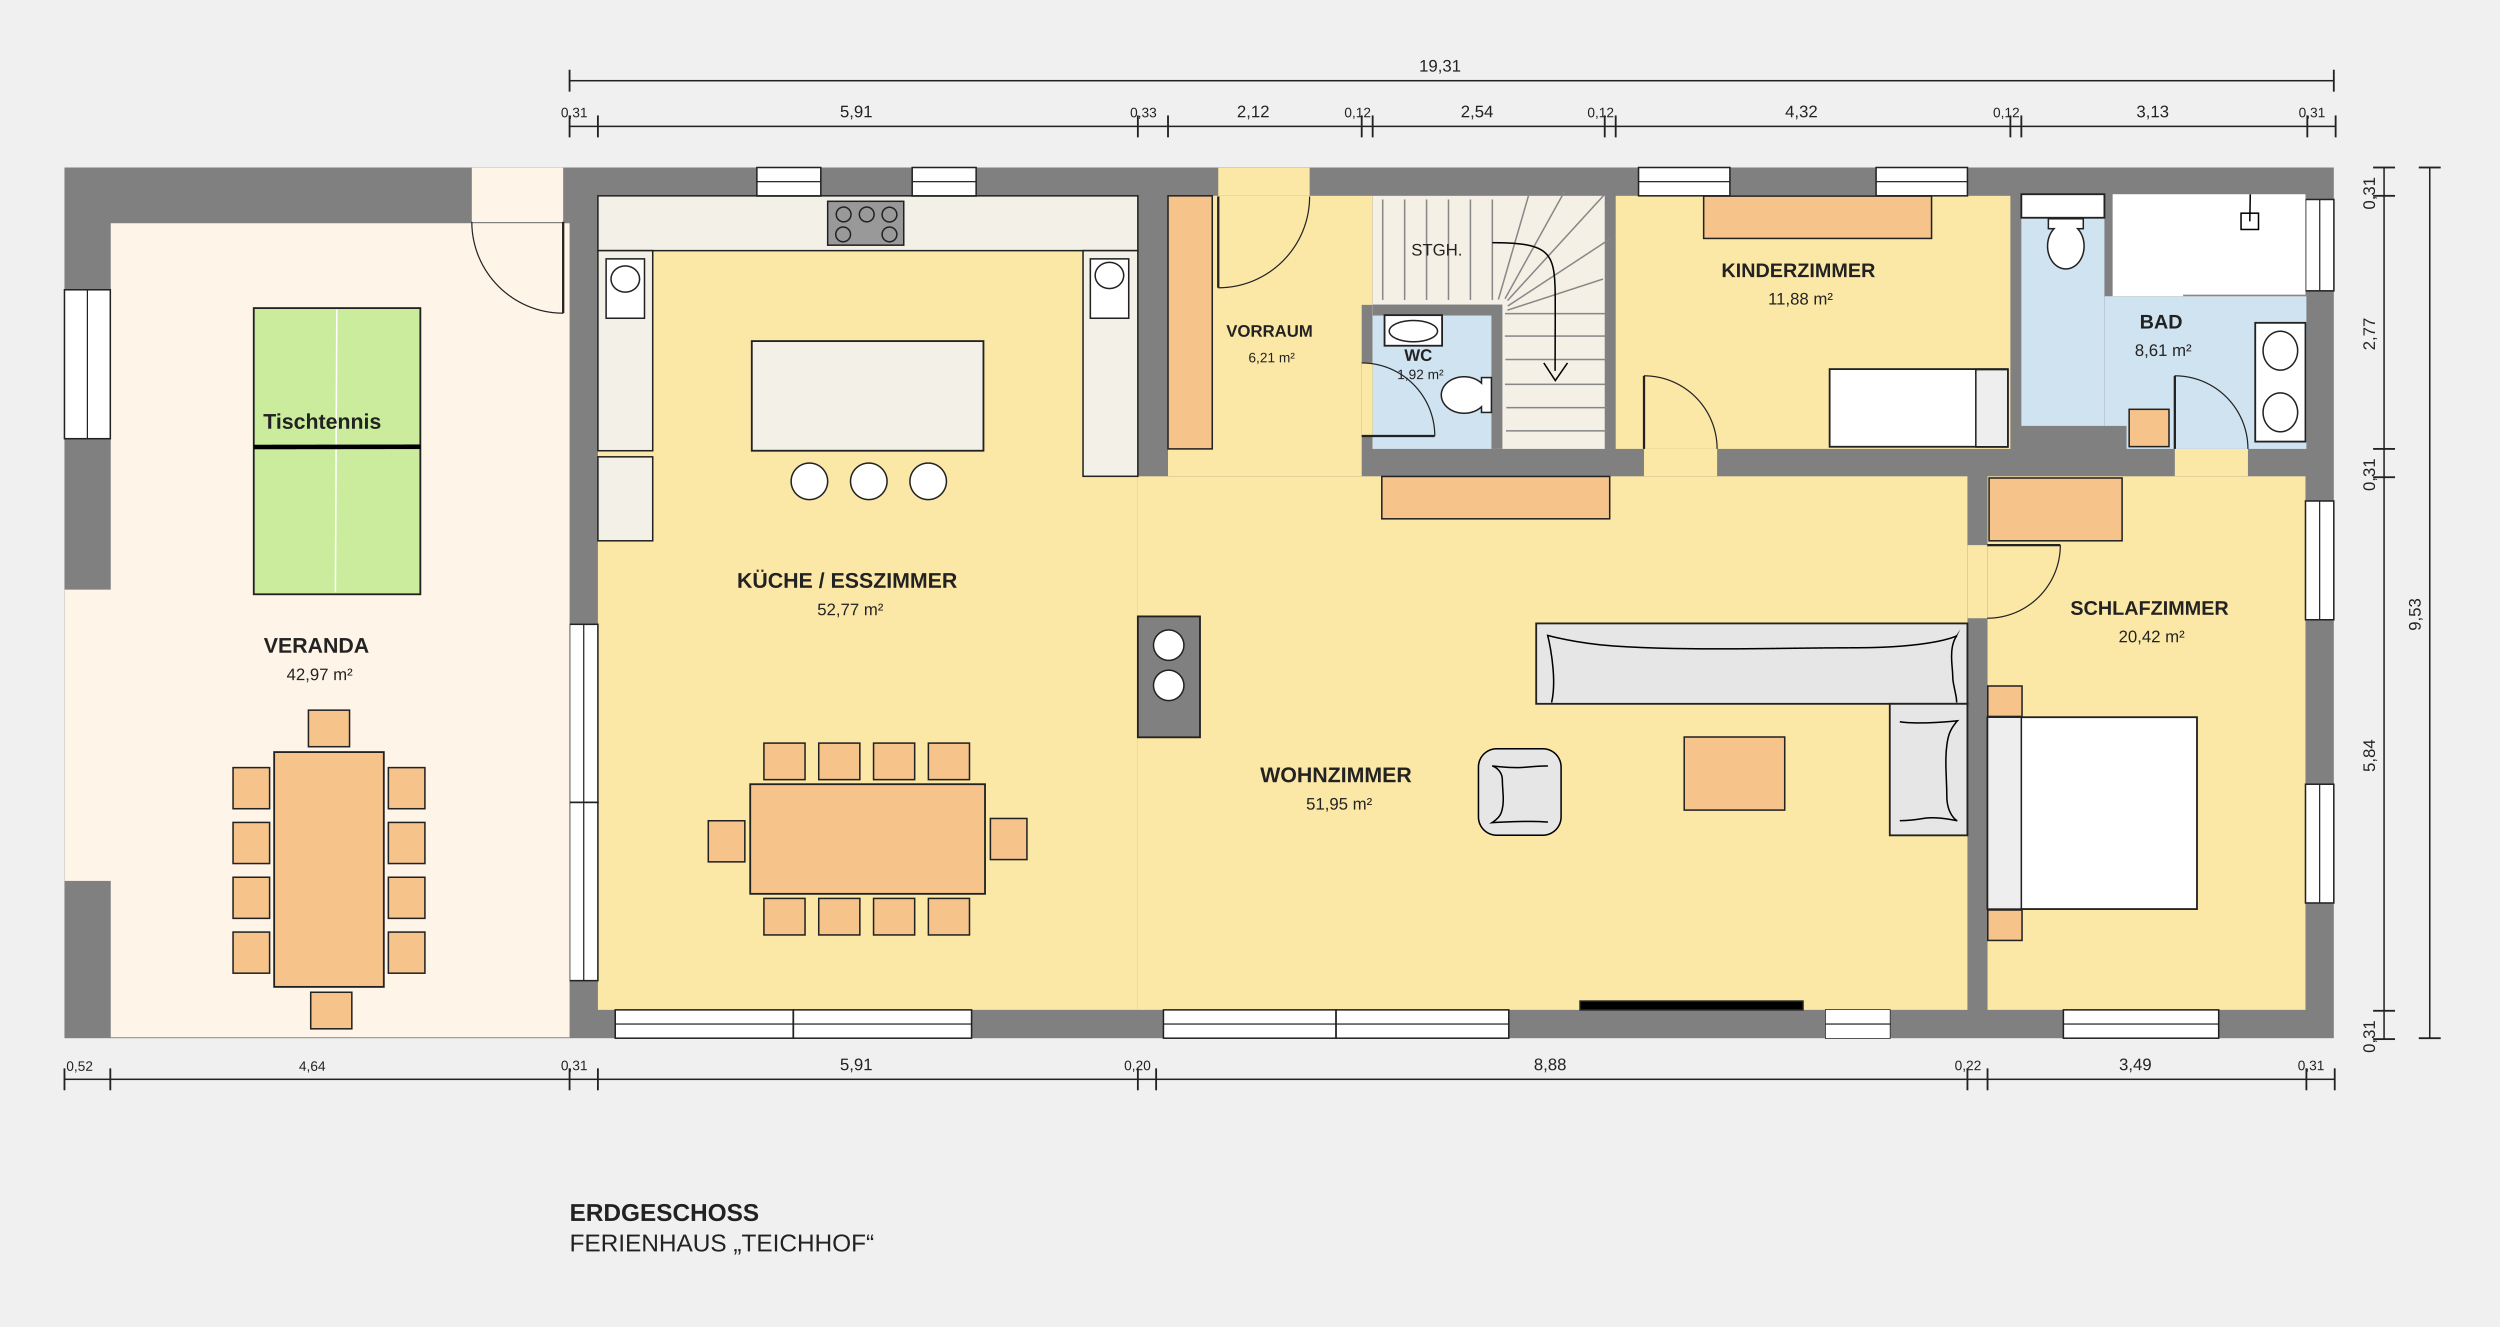
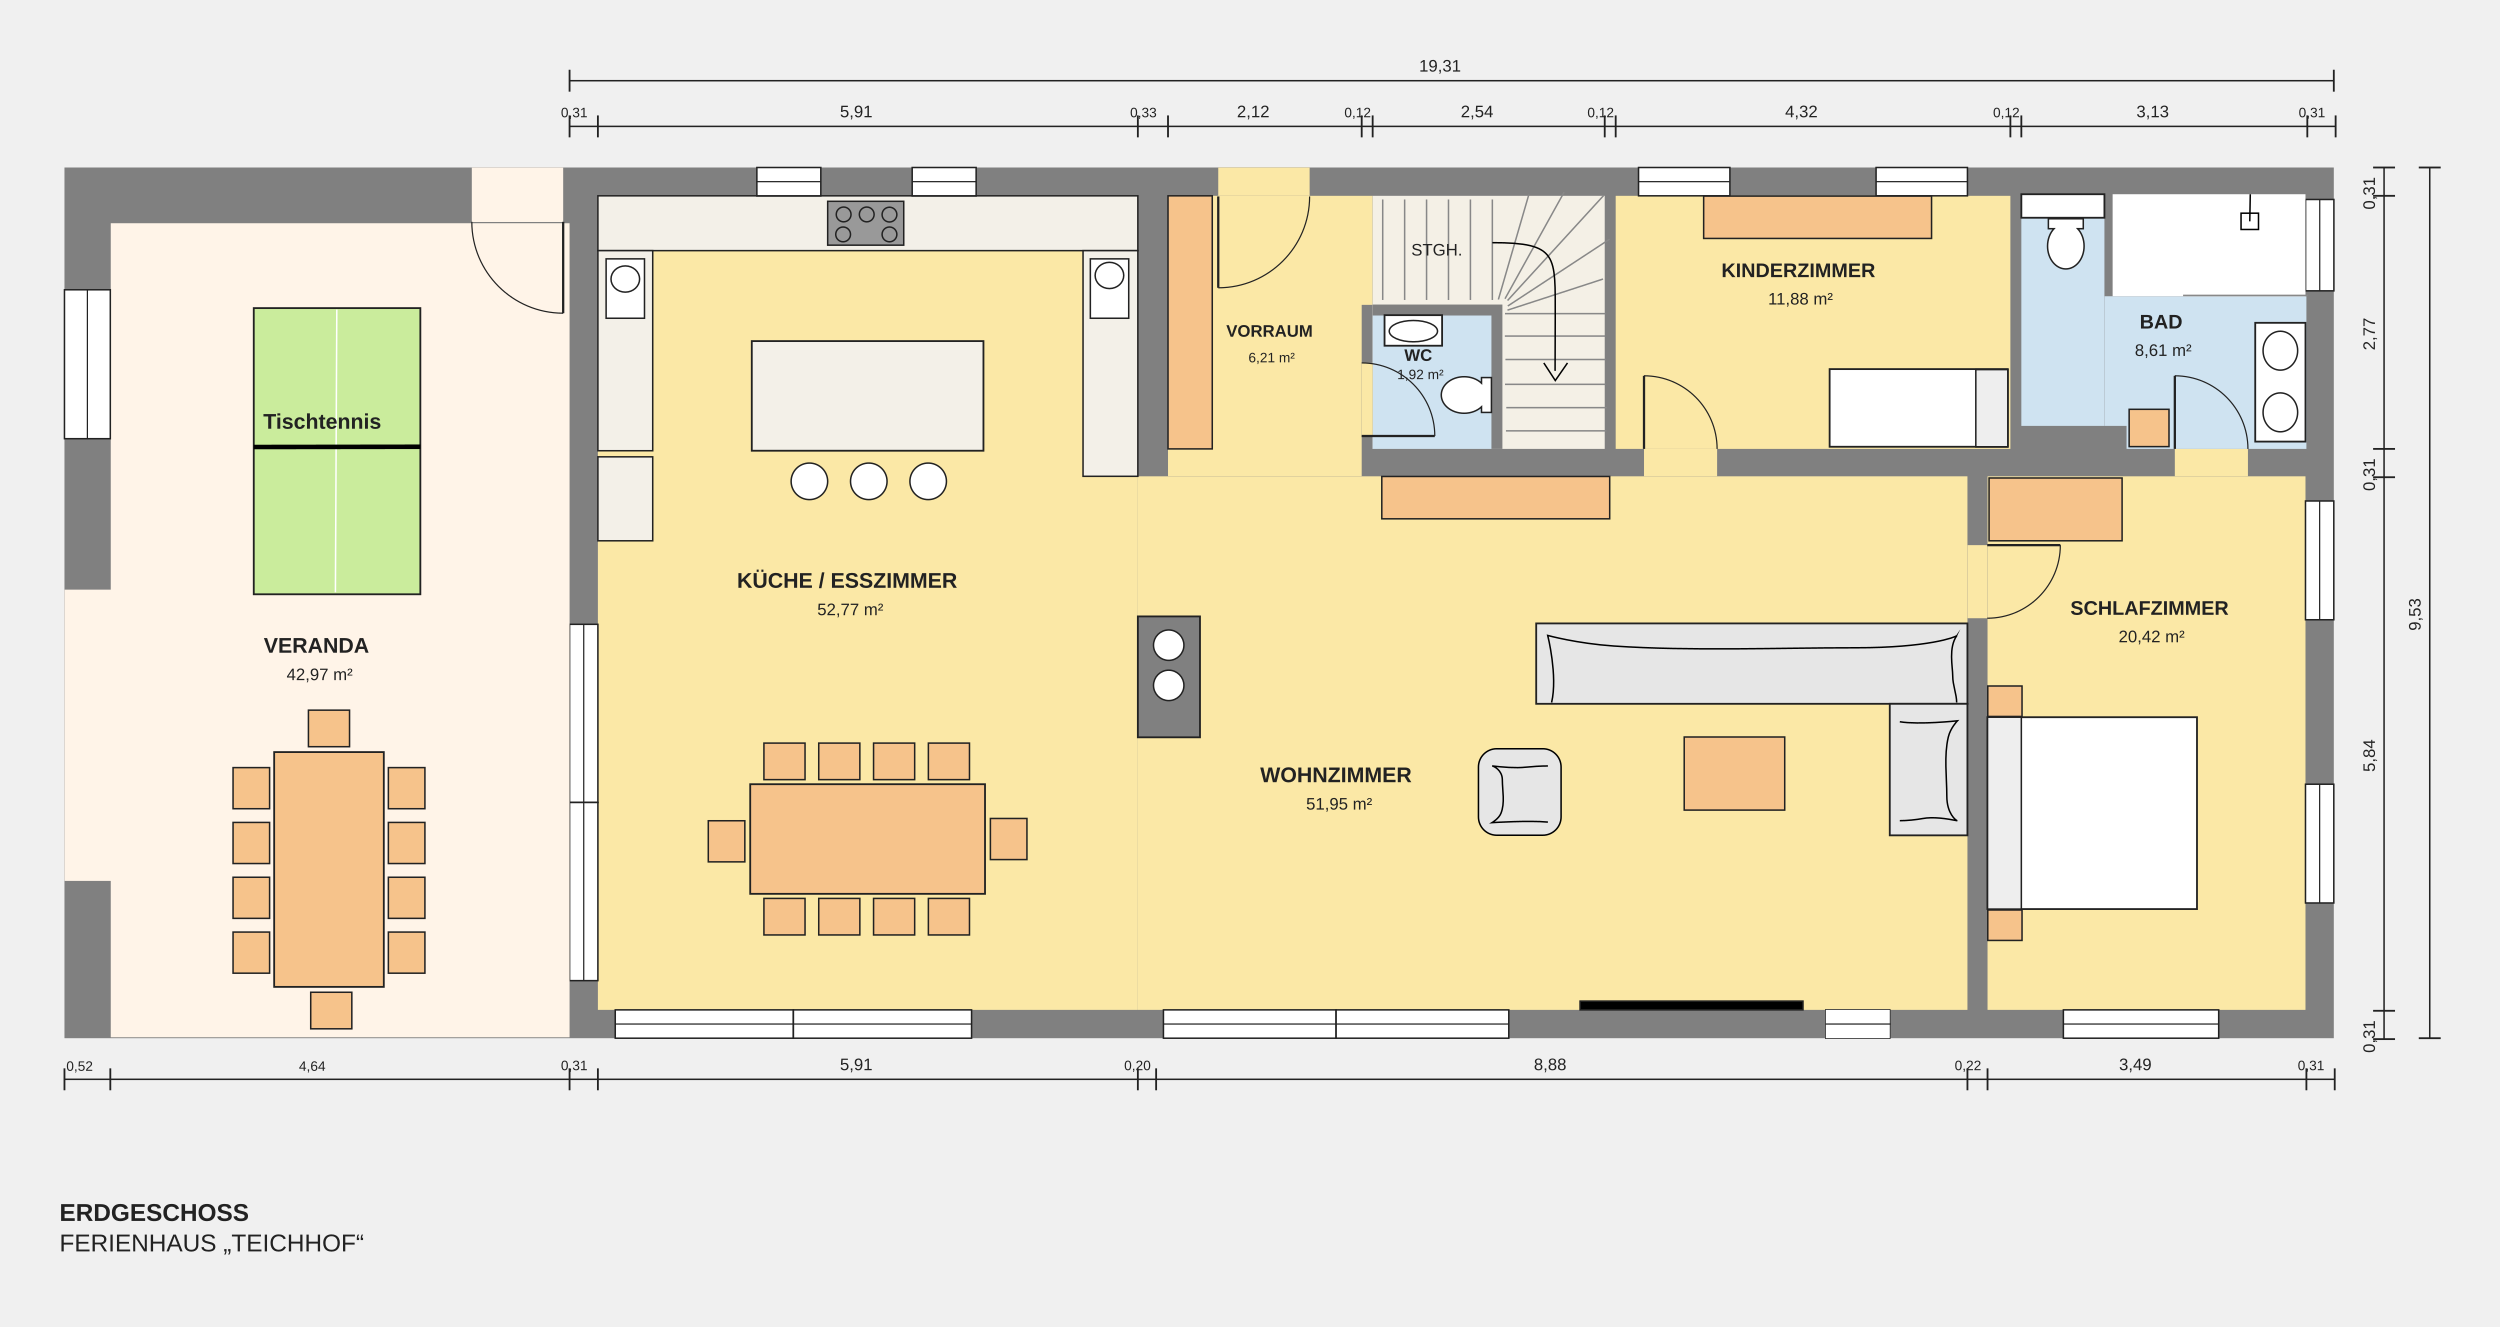
<svg xmlns="http://www.w3.org/2000/svg" width="1641.785" height="871" viewBox="0 0 1641.785 871">
  <g id="Layer_1" data-name="Layer 1">
    <rect x="42.336" y="110" width="1490.31" height="571.8" fill="#808080" />
    <rect x="392.646" y="128.6" width="354.6" height="534.6" fill="#fbe8a6" />
    <polygon points="767.046,128.6 901.446,128.6 901.446,200.2 894.246,200.2 894.246,312.8 767.046,312.8" fill="#fbe8a6" />
    <rect x="901.446" y="128.6" width="152.4" height="166.2" fill="#f4f0e6" />
    <rect x="1061.046" y="128.6" width="259.2" height="166.2" fill="#fbe8a6" />
    <rect x="1327.446" y="128.6" width="54.557" height="151.09" fill="#cfe3f1" />
    <rect x="747.246" y="312.8" width="544.8" height="350.4" fill="#fbe8a6" />
    <rect x="1305.246" y="312.8" width="208.8" height="350.4" fill="#fbe8a6" />
    <rect x="901.446" y="200" width="85.2" height="94.8" fill="#808080" />
    <rect x="901.446" y="207.2" width="78" height="87.6" fill="#cfe3f1" />
    <rect x="747.246" y="404.811" width="40.8" height="79.396" fill="#808080" stroke="#222222" stroke-width="1.2" />
    <line x1="908.046" y1="131" x2="908.046" y2="197" fill="#000000" stroke="#888888" />
    <line x1="922.446" y1="131" x2="922.446" y2="197" fill="#000000" stroke="#888888" />
    <line x1="936.846" y1="131" x2="936.846" y2="197" fill="#000000" stroke="#888888" />
    <line x1="951.246" y1="131" x2="951.246" y2="197" fill="#000000" stroke="#888888" />
    <line x1="965.646" y1="131" x2="965.646" y2="197" fill="#000000" stroke="#888888" />
    <line x1="980.046" y1="131" x2="980.046" y2="197" fill="#000000" stroke="#888888" />
    <line x1="1053.244" y1="128.257" x2="990.024" y2="197.346" fill="#000000" stroke="#888888" />
    <line x1="1057.112" y1="157.024" x2="990.196" y2="200.952" fill="#000000" stroke="#888888" />
    <line x1="1052.729" y1="183.244" x2="989.973" y2="203.681" fill="#000000" stroke="#888888" />
    <text transform="matrix(1 0 0 1 951.246 167.813)" x="0" y="0" xml:space="preserve" font-family="Arial, sans-serif" font-size="11" fill="#222222" text-anchor="middle">
      <tspan x="0" y="0">STGH.</tspan>
    </text>
    <rect x="767.046" y="128.6" width="29.066" height="166.2" fill="#f6c38b" stroke="#222222" />
    <rect x="392.646" y="128.6" width="354.6" height="36" fill="#f3f0e8" stroke="#222222" />
    <rect x="392.646" y="164.6" width="36" height="131.4" fill="#f3f0e8" stroke="#222222" />
    <rect x="711.246" y="164.6" width="36" height="148.2" fill="#f3f0e8" stroke="#222222" />
    <rect x="398.046" y="170" width="25.2" height="39" fill="#ffffff" stroke="#222222" />
    <rect x="716.046" y="170" width="25.2" height="39" fill="#ffffff" stroke="#222222" />
    <rect x="543.546" y="132.2" width="49.949" height="28.8" fill="#999999" stroke="#222222" />
    <rect x="493.708" y="224" width="152.138" height="72" fill="#f3f0e8" stroke="#222222" stroke-width="1.2" />
    <circle cx="531.546" cy="316.1" r="12" fill="#ffffff" stroke="#222222" />
    <circle cx="570.546" cy="316.1" r="12" fill="#ffffff" stroke="#222222" />
    <circle cx="609.546" cy="316.1" r="12" fill="#ffffff" stroke="#222222" />
    <rect x="492.677" y="515" width="154.2" height="72" fill="#f6c38b" stroke="#222222" stroke-width="1.2" />
    <rect x="501.677" y="488" width="27" height="24" fill="#f6c38b" stroke="#222222" />
    <rect x="501.677" y="590" width="27" height="24" fill="#f6c38b" stroke="#222222" />
    <rect x="537.677" y="488" width="27" height="24" fill="#f6c38b" stroke="#222222" />
    <rect x="537.677" y="590" width="27" height="24" fill="#f6c38b" stroke="#222222" />
    <rect x="573.677" y="488" width="27" height="24" fill="#f6c38b" stroke="#222222" />
    <rect x="573.677" y="590" width="27" height="24" fill="#f6c38b" stroke="#222222" />
    <rect x="609.677" y="488" width="27" height="24" fill="#f6c38b" stroke="#222222" />
    <rect x="609.677" y="590" width="27" height="24" fill="#f6c38b" stroke="#222222" />
    <text transform="matrix(1 0 0 1 566.046 386)" x="0" y="0" xml:space="preserve" font-family="Arial, sans-serif" font-size="14" font-weight="600" fill="#222222" text-anchor="middle">
      <tspan x="0" y="0">KÜCHE / ESSZIMMER</tspan>
    </text>
    <text transform="matrix(1 0 0 1 566.046 404)" x="0" y="0" xml:space="preserve" font-family="Arial, sans-serif" font-size="11" fill="#222222" text-anchor="middle">
      <tspan x="0" y="0">52,77 m²</tspan>
    </text>
    <text transform="matrix(1 0 0 1 887.077 513.669)" x="0" y="0" xml:space="preserve" font-family="Arial, sans-serif" font-size="14" font-weight="600" fill="#222222" text-anchor="middle">
      <tspan x="0" y="0">WOHNZIMMER</tspan>
    </text>
    <text transform="matrix(1 0 0 1 887.077 531.669)" x="0" y="0" xml:space="preserve" font-family="Arial, sans-serif" font-size="11" fill="#222222" text-anchor="middle">
      <tspan x="0" y="0">51,95 m²</tspan>
    </text>
    <rect x="1008.846" y="409.407" width="283.194" height="52.8" fill="#e6e6e6" stroke="#222222" stroke-width="1.2" />
    <rect x="1241.04" y="462.207" width="51" height="86.377" fill="#e6e6e6" stroke="#222222" stroke-width="1.2" />
    <rect x="1106.046" y="484" width="66" height="48" fill="#f6c38b" stroke="#222222" />
    <rect x="1037.646" y="657.433" width="146.4" height="5.767" fill="#000000" stroke="#222222" />
    <rect x="1306.246" y="313.9" width="87.362" height="41.247" fill="#f6c38b" stroke="#222222" />
    <text transform="matrix(1 0 0 1 1190.046 182)" x="0" y="0" xml:space="preserve" font-family="Arial, sans-serif" font-size="13" font-weight="600" fill="#222222" text-anchor="middle">
      <tspan x="0" y="0">KINDERZIMMER</tspan>
    </text>
    <text transform="matrix(1 0 0 1 1190.046 200)" x="0" y="0" xml:space="preserve" font-family="Arial, sans-serif" font-size="11" fill="#222222" text-anchor="middle">
      <tspan x="0" y="0">11,88 m²</tspan>
    </text>
    <rect x="1201.546" y="242.395" width="117" height="51" fill="#ffffff" stroke="#222222" stroke-width="1.2" />
    <rect x="1297.546" y="242.726" width="21" height="50.669" fill="#eeeeee" stroke="#222222" />
    <text transform="matrix(1 0 0 1 841.354 221.133)" x="0" y="0" xml:space="preserve" font-family="Arial, sans-serif" font-size="11" font-weight="600" fill="#222222" text-anchor="middle">
      <tspan x="0" y="0">VORRAUM</tspan>
    </text>
    <text transform="matrix(1 0 0 1 841.354 237.933)" x="0" y="0" xml:space="preserve" font-family="Arial, sans-serif" font-size="9" fill="#222222" text-anchor="middle">
      <tspan x="0" y="0">6,21 m²</tspan>
    </text>
    <text transform="matrix(1 0 0 1 939.046 237)" x="0" y="0" xml:space="preserve" font-family="Arial, sans-serif" font-size="11" font-weight="600" fill="#222222" text-anchor="middle">
      <tspan x="0" y="0">WC</tspan>
    </text>
    <text transform="matrix(1 0 0 1 939.046 249)" x="0" y="0" xml:space="preserve" font-family="Arial, sans-serif" font-size="9" fill="#222222" text-anchor="middle">
      <tspan x="0" y="0">1,92 m²</tspan>
    </text>
    <text transform="matrix(1 0 0 1 1420.651 403.769)" x="0" y="0" xml:space="preserve" font-family="Arial, sans-serif" font-size="13" font-weight="600" fill="#222222" text-anchor="middle">
      <tspan x="0" y="0">SCHLAFZIMMER</tspan>
    </text>
    <text transform="matrix(1 0 0 1 1420.651 421.769)" x="0" y="0" xml:space="preserve" font-family="Arial, sans-serif" font-size="11" fill="#222222" text-anchor="middle">
      <tspan x="0" y="0">20,42 m²</tspan>
    </text>
    <rect x="1305.246" y="471" width="137.547" height="126" fill="#ffffff" stroke="#222222" stroke-width="1.2" />
    <rect x="1305.246" y="471" width="22.2" height="126" fill="#eeeeee" stroke="#222222" />
    <rect x="497.046" y="110" width="42" height="18.6" fill="#ffffff" stroke="#222222" />
    <line x1="497.046" y1="119.3" x2="539.046" y2="119.3" fill="#000000" stroke="#222222" stroke-width="0.8" />
    <rect x="599.046" y="110" width="42" height="18.6" fill="#ffffff" stroke="#222222" />
    <line x1="599.046" y1="119.3" x2="641.046" y2="119.3" fill="#000000" stroke="#222222" stroke-width="0.8" />
    <rect x="1076.046" y="110" width="60" height="18.6" fill="#ffffff" stroke="#222222" />
    <line x1="1076.046" y1="119.3" x2="1136.046" y2="119.3" fill="#000000" stroke="#222222" stroke-width="0.8" />
    <rect x="1232.046" y="110" width="60" height="18.6" fill="#ffffff" stroke="#222222" />
    <line x1="1232.046" y1="119.3" x2="1292.046" y2="119.3" fill="#000000" stroke="#222222" stroke-width="0.8" />
    <rect x="374.046" y="410" width="18.6" height="117" fill="#ffffff" stroke="#222222" />
    <line x1="383.346" y1="410" x2="383.346" y2="527" fill="#000000" stroke="#222222" stroke-width="0.8" />
    <rect x="374.046" y="527" width="18.6" height="117" fill="#ffffff" stroke="#222222" />
    <line x1="383.346" y1="527" x2="383.346" y2="644" fill="#000000" stroke="#222222" stroke-width="0.8" />
    <rect x="404.046" y="663.2" width="117" height="18.6" fill="#ffffff" stroke="#222222" />
    <line x1="404.046" y1="672.5" x2="521.046" y2="672.5" fill="#000000" stroke="#222222" stroke-width="0.8" />
    <rect x="521.046" y="663.2" width="117" height="18.6" fill="#ffffff" stroke="#222222" />
    <line x1="521.046" y1="672.5" x2="638.046" y2="672.5" fill="#000000" stroke="#222222" stroke-width="0.8" />
    <rect x="764.046" y="663.2" width="113.4" height="18.6" fill="#ffffff" stroke="#222222" />
    <line x1="764.046" y1="672.5" x2="877.446" y2="672.5" fill="#000000" stroke="#222222" stroke-width="0.8" />
    <rect x="877.446" y="663.2" width="113.4" height="18.6" fill="#ffffff" stroke="#222222" />
    <line x1="877.446" y1="672.5" x2="990.846" y2="672.5" fill="#000000" stroke="#222222" stroke-width="0.8" />
    <rect x="1514.046" y="329" width="18.6" height="78" fill="#ffffff" stroke="#222222" />
    <line x1="1523.346" y1="329" x2="1523.346" y2="407" fill="#000000" stroke="#222222" stroke-width="0.8" />
    <rect x="1514.046" y="515" width="18.6" height="78" fill="#ffffff" stroke="#222222" />
    <line x1="1523.346" y1="515" x2="1523.346" y2="593" fill="#000000" stroke="#222222" stroke-width="0.8" />
    <rect x="1355.046" y="663.2" width="102" height="18.6" fill="#ffffff" stroke="#222222" />
    <line x1="1355.046" y1="672.5" x2="1457.046" y2="672.5" fill="#000000" stroke="#222222" stroke-width="0.8" />
    <rect x="1199.046" y="663.2" width="42" height="18.6" fill="#ffffff" stroke="#222222" />
    <line x1="1199.046" y1="672.5" x2="1241.046" y2="672.5" fill="#000000" stroke="#222222" stroke-width="0.8" />
    <rect x="800.046" y="110" width="60" height="18.6" fill="#fbe8a6" />
    <line x1="800.046" y1="129" x2="800.046" y2="189" fill="#000000" stroke="#222222" stroke-width="1.5" />
    <path d="M860.046 129 C860.046 162.137 833.183 189 800.046 189" fill="none" stroke="#222222" stroke-width="0.8" />
    <rect x="1079.646" y="294.8" width="48" height="18" fill="#fbe8a6" />
    <line x1="1079.646" y1="294.8" x2="1079.646" y2="246.8" fill="#000000" stroke="#222222" stroke-width="1.5" />
    <path d="M1127.646 294.8 C1127.646 268.29 1106.156 246.8 1079.646 246.8" fill="none" stroke="#222222" stroke-width="0.8" />
    <rect x="1428.246" y="294.8" width="48" height="18" fill="#fbe8a6" />
    <rect x="894.246" y="238.331" width="7.2" height="48" fill="#fbe8a6" />
    <line x1="894.246" y1="286.331" x2="942.246" y2="286.331" fill="#000000" stroke="#222222" stroke-width="1.5" />
    <path d="M894.246 238.331 C920.756 238.331 942.246 259.821 942.246 286.331" fill="none" stroke="#222222" stroke-width="0.8" />
    <rect x="1292.046" y="358" width="13.2" height="48" fill="#fbe8a6" />
    <line x1="1305.046" y1="358" x2="1353.046" y2="358" fill="#000000" stroke="#222222" stroke-width="1.5" />
    <path d="M1305.046 406 C1331.556 406 1353.046 384.51 1353.046 358" fill="none" stroke="#222222" stroke-width="0.8" />
    <rect x="1199.046" y="663.2" width="42" height="18.6" fill="#ffffff" />
    <line x1="374.046" y1="83" x2="1533.846" y2="83" fill="#000000" stroke="#222222" />
    <line x1="374.046" y1="75.8" x2="374.046" y2="90.2" fill="#000000" stroke="#222222" stroke-width="1.2" />
    <line x1="392.646" y1="75.8" x2="392.646" y2="90.2" fill="#000000" stroke="#222222" stroke-width="1.2" />
    <line x1="747.246" y1="75.8" x2="747.246" y2="90.2" fill="#000000" stroke="#222222" stroke-width="1.2" />
    <line x1="767.046" y1="75.8" x2="767.046" y2="90.2" fill="#000000" stroke="#222222" stroke-width="1.2" />
    <line x1="894.246" y1="75.8" x2="894.246" y2="90.2" fill="#000000" stroke="#222222" stroke-width="1.2" />
    <line x1="901.446" y1="75.8" x2="901.446" y2="90.2" fill="#000000" stroke="#222222" stroke-width="1.2" />
    <line x1="1053.846" y1="75.8" x2="1053.846" y2="90.2" fill="#000000" stroke="#222222" stroke-width="1.2" />
    <line x1="1061.046" y1="75.8" x2="1061.046" y2="90.2" fill="#000000" stroke="#222222" stroke-width="1.2" />
    <line x1="1320.246" y1="75.8" x2="1320.246" y2="90.2" fill="#000000" stroke="#222222" stroke-width="1.2" />
    <line x1="1327.446" y1="75.8" x2="1327.446" y2="90.2" fill="#000000" stroke="#222222" stroke-width="1.2" />
    <line x1="1515.246" y1="75.8" x2="1515.246" y2="90.2" fill="#000000" stroke="#222222" stroke-width="1.2" />
    <line x1="1533.846" y1="75.8" x2="1533.846" y2="90.2" fill="#000000" stroke="#222222" stroke-width="1.2" />
    <text transform="matrix(1 0 0 1 383.346 77)" x="0" y="0" xml:space="preserve" font-family="Arial, sans-serif" font-size="9" fill="#222222" text-anchor="middle">
      <tspan x="0" y="0">0,31</tspan>
    </text>
    <text transform="matrix(1 0 0 1 569.946 77)" x="0" y="0" xml:space="preserve" font-family="Arial, sans-serif" font-size="11" fill="#222222" text-anchor="middle">
      <tspan x="0" y="0">5,91</tspan>
    </text>
    <text transform="matrix(1 0 0 1 757.146 77)" x="0" y="0" xml:space="preserve" font-family="Arial, sans-serif" font-size="9" fill="#222222" text-anchor="middle">
      <tspan x="0" y="0">0,33</tspan>
    </text>
    <text transform="matrix(1 0 0 1 830.646 77)" x="0" y="0" xml:space="preserve" font-family="Arial, sans-serif" font-size="11" fill="#222222" text-anchor="middle">
      <tspan x="0" y="0">2,12</tspan>
    </text>
    <text transform="matrix(1 0 0 1 897.846 77)" x="0" y="0" xml:space="preserve" font-family="Arial, sans-serif" font-size="9" fill="#222222" text-anchor="middle">
      <tspan x="0" y="0">0,12</tspan>
    </text>
    <text transform="matrix(1 0 0 1 977.646 77)" x="0" y="0" xml:space="preserve" font-family="Arial, sans-serif" font-size="11" fill="#222222" text-anchor="middle">
      <tspan x="0" y="0">2,54</tspan>
    </text>
    <text transform="matrix(1 0 0 1 1057.446 77)" x="0" y="0" xml:space="preserve" font-family="Arial, sans-serif" font-size="9" fill="#222222" text-anchor="middle">
      <tspan x="0" y="0">0,12</tspan>
    </text>
    <text transform="matrix(1 0 0 1 1190.646 77)" x="0" y="0" xml:space="preserve" font-family="Arial, sans-serif" font-size="11" fill="#222222" text-anchor="middle">
      <tspan x="0" y="0">4,32</tspan>
    </text>
    <text transform="matrix(1 0 0 1 1323.846 77)" x="0" y="0" xml:space="preserve" font-family="Arial, sans-serif" font-size="9" fill="#222222" text-anchor="middle">
      <tspan x="0" y="0">0,12</tspan>
    </text>
    <text transform="matrix(1 0 0 1 1421.346 77)" x="0" y="0" xml:space="preserve" font-family="Arial, sans-serif" font-size="11" fill="#222222" text-anchor="middle">
      <tspan x="0" y="0">3,13</tspan>
    </text>
    <text transform="matrix(1 0 0 1 1524.546 77)" x="0" y="0" xml:space="preserve" font-family="Arial, sans-serif" font-size="9" fill="#222222" text-anchor="middle">
      <tspan x="0" y="0">0,31</tspan>
    </text>
    <line x1="42.336" y1="708.8" x2="1533.246" y2="708.8" fill="#000000" stroke="#222222" />
    <line x1="374.046" y1="701.6" x2="374.046" y2="716" fill="#000000" stroke="#222222" stroke-width="1.2" />
    <line x1="392.646" y1="701.6" x2="392.646" y2="716" fill="#000000" stroke="#222222" stroke-width="1.2" />
    <line x1="747.246" y1="701.6" x2="747.246" y2="716" fill="#000000" stroke="#222222" stroke-width="1.2" />
    <line x1="759.246" y1="701.6" x2="759.246" y2="716" fill="#000000" stroke="#222222" stroke-width="1.2" />
    <line x1="1292.046" y1="701.6" x2="1292.046" y2="716" fill="#000000" stroke="#222222" stroke-width="1.2" />
    <line x1="1305.246" y1="701.6" x2="1305.246" y2="716" fill="#000000" stroke="#222222" stroke-width="1.2" />
    <line x1="1514.646" y1="701.6" x2="1514.646" y2="716" fill="#000000" stroke="#222222" stroke-width="1.2" />
    <line x1="1533.246" y1="701.6" x2="1533.246" y2="716" fill="#000000" stroke="#222222" stroke-width="1.2" />
    <text transform="matrix(1 0 0 1 383.346 702.8)" x="0" y="0" xml:space="preserve" font-family="Arial, sans-serif" font-size="9" fill="#222222" text-anchor="middle">
      <tspan x="0" y="0">0,31</tspan>
    </text>
    <text transform="matrix(1 0 0 1 569.946 702.8)" x="0" y="0" xml:space="preserve" font-family="Arial, sans-serif" font-size="11" fill="#222222" text-anchor="middle">
      <tspan x="0" y="0">5,91</tspan>
    </text>
    <text transform="matrix(1 0 0 1 753.246 702.8)" x="0" y="0" xml:space="preserve" font-family="Arial, sans-serif" font-size="9" fill="#222222" text-anchor="middle">
      <tspan x="0" y="0">0,20</tspan>
    </text>
    <text transform="matrix(1 0 0 1 1025.646 702.8)" x="0" y="0" xml:space="preserve" font-family="Arial, sans-serif" font-size="11" fill="#222222" text-anchor="middle">
      <tspan x="0" y="0">8,88</tspan>
    </text>
    <text transform="matrix(1 0 0 1 1298.646 702.8)" x="0" y="0" xml:space="preserve" font-family="Arial, sans-serif" font-size="9" fill="#222222" text-anchor="middle">
      <tspan x="0" y="0">0,22</tspan>
    </text>
    <text transform="matrix(1 0 0 1 1409.946 702.8)" x="0" y="0" xml:space="preserve" font-family="Arial, sans-serif" font-size="11" fill="#222222" text-anchor="middle">
      <tspan x="0" y="0">3,49</tspan>
    </text>
    <text transform="matrix(1 0 0 1 1523.946 702.8)" x="0" y="0" xml:space="preserve" font-family="Arial, sans-serif" font-size="9" fill="#222222" text-anchor="middle">
      <tspan x="0" y="0">0,31</tspan>
    </text>
    <line x1="374.046" y1="53" x2="1532.646" y2="53" fill="#000000" stroke="#222222" />
    <line x1="374.046" y1="45.8" x2="374.046" y2="60.2" fill="#000000" stroke="#222222" stroke-width="1.2" />
    <line x1="1532.646" y1="45.8" x2="1532.646" y2="60.2" fill="#000000" stroke="#222222" stroke-width="1.2" />
    <text transform="matrix(1 0 0 1 953.346 47)" x="0" y="0" xml:space="preserve" font-family="Arial, sans-serif" font-size="11" fill="#222222" text-anchor="middle">
      <tspan x="0" y="0">19,31</tspan>
    </text>
    <line x1="1565.646" y1="110" x2="1565.646" y2="682.4" fill="#000000" stroke="#222222" />
    <line x1="1558.446" y1="110" x2="1572.846" y2="110" fill="#000000" stroke="#222222" stroke-width="1.2" />
    <line x1="1558.446" y1="128.6" x2="1572.846" y2="128.6" fill="#000000" stroke="#222222" stroke-width="1.2" />
    <line x1="1558.446" y1="294.8" x2="1572.846" y2="294.8" fill="#000000" stroke="#222222" stroke-width="1.2" />
    <line x1="1558.446" y1="313.4" x2="1572.846" y2="313.4" fill="#000000" stroke="#222222" stroke-width="1.2" />
    <line x1="1558.446" y1="663.8" x2="1572.846" y2="663.8" fill="#000000" stroke="#222222" stroke-width="1.2" />
    <line x1="1558.446" y1="682.4" x2="1572.846" y2="682.4" fill="#000000" stroke="#222222" stroke-width="1.2" />
    <text transform="matrix(0 -1 1 0 1559.646 119.3)" x="0" y="0" xml:space="preserve" font-family="Arial, sans-serif" font-size="11" fill="#222222" text-anchor="middle">
      <tspan x="0" y="0">0,31</tspan>
    </text>
    <text transform="matrix(0 -1 1 0 1559.646 211.7)" x="0" y="0" xml:space="preserve" font-family="Arial, sans-serif" font-size="11" fill="#222222" text-anchor="middle">
      <tspan x="0" y="0">2,77</tspan>
    </text>
    <text transform="matrix(0 -1 1 0 1559.646 304.1)" x="0" y="0" xml:space="preserve" font-family="Arial, sans-serif" font-size="11" fill="#222222" text-anchor="middle">
      <tspan x="0" y="0">0,31</tspan>
    </text>
    <text transform="matrix(0 -1 1 0 1559.646 488.6)" x="0" y="0" xml:space="preserve" font-family="Arial, sans-serif" font-size="11" fill="#222222" text-anchor="middle">
      <tspan x="0" y="0">5,84</tspan>
    </text>
    <text transform="matrix(0 -1 1 0 1559.646 673.1)" x="0" y="0" xml:space="preserve" font-family="Arial, sans-serif" font-size="11" fill="#222222" text-anchor="middle">
      <tspan x="0" y="0">0,31</tspan>
    </text>
    <line x1="1595.646" y1="110" x2="1595.646" y2="681.8" fill="#000000" stroke="#222222" />
    <line x1="1588.446" y1="110" x2="1602.846" y2="110" fill="#000000" stroke="#222222" stroke-width="1.2" />
    <line x1="1588.446" y1="681.8" x2="1602.846" y2="681.8" fill="#000000" stroke="#222222" stroke-width="1.2" />
    <text transform="matrix(0 -1 1 0 1589.646 395.9)" x="0" y="0" xml:space="preserve" font-family="Arial, sans-serif" font-size="11" fill="#222222" text-anchor="middle">
      <tspan x="0" y="0">9,53</tspan>
    </text>
-     <text transform="matrix(1 0 0 1 374.046 801.8)" x="0" y="0" xml:space="preserve" font-family="Arial, sans-serif" font-size="16" font-weight="bold" fill="#222222">
+     <text transform="matrix(1 0 0 1 39.046 801.8)" x="0" y="0" xml:space="preserve" font-family="Arial, sans-serif" font-size="16" font-weight="bold" fill="#222222">
      <tspan x="0" y="0">ERDGESCHOSS</tspan>
    </text>
-     <text transform="matrix(1 0 0 1 374.046 821.8)" x="0" y="0" xml:space="preserve" font-family="Arial, sans-serif" font-size="16" fill="#222222">
+     <text transform="matrix(1 0 0 1 39.046 821.8)" x="0" y="0" xml:space="preserve" font-family="Arial, sans-serif" font-size="16" fill="#222222">
      <tspan x="0" y="0">FERIENHAUS „TEICHHOF“</tspan>
    </text>
    <line x1="1198.846" y1="672.5" x2="1241.599" y2="672.5" fill="#000000" stroke="#222222" stroke-width="0.8" />
    <rect x="1514.105" y="131" width="18.6" height="60" fill="#ffffff" stroke="#222222" />
    <line x1="1523.405" y1="131" x2="1523.405" y2="191" fill="#000000" stroke="#222222" stroke-width="0.8" />
    <rect x="1327.446" y="127.551" width="54.557" height="15.449" fill="#ffffff" stroke="#222222" stroke-width="1.2" />
    <polygon points="1382.003,194.551 1514.646,194.551 1514.646,294.8 1396.536,294.8 1396.536,279.69 1382.003,279.69" fill="#cfe3f1" />
    <text transform="matrix(1 0 0 1 1428.246 215.76)" x="0" y="0" xml:space="preserve" font-family="Arial, sans-serif" font-size="13" font-weight="600" fill="#222222" text-anchor="middle">
      <tspan x="0" y="0">BAD</tspan>
    </text>
    <text transform="matrix(1 0 0 1 1428.246 233.76)" x="0" y="0" xml:space="preserve" font-family="Arial, sans-serif" font-size="11" fill="#222222" text-anchor="middle">
      <tspan x="0" y="0">8,61 m²</tspan>
    </text>
    <rect x="1481.046" y="212" width="33" height="78" fill="#ffffff" stroke="#222222" stroke-width="1.2" />
    <path d="M1476.246 294.8 C1476.246 268.29 1454.756 246.8 1428.246 246.8" fill="none" stroke="#222222" stroke-width="0.8" />
    <line x1="1428.246" y1="294.8" x2="1428.246" y2="246.8" fill="#000000" stroke="#222222" stroke-width="1.5" />
    <rect x="909.246" y="206.966" width="37.8" height="20.076" fill="#ffffff" stroke="#222222" stroke-width="1.2" />
    <rect x="465.146" y="539" width="24" height="27" fill="#f6c38b" stroke="#222222" />
    <rect x="650.409" y="537.5" width="24" height="27" fill="#f6c38b" stroke="#222222" />
    <rect x="392.646" y="300.007" width="36" height="55.14" fill="#f3f0e8" stroke="#222222" />
    <line x1="1054.351" y1="205.966" x2="988.351" y2="205.966" fill="#000000" stroke="#888888" />
    <line x1="1027.186" y1="126.192" x2="988.351" y2="196.187" fill="#000000" stroke="#888888" />
    <line x1="1004.038" y1="127.682" x2="984.003" y2="196.691" fill="#000000" stroke="#888888" />
    <line x1="1054.244" y1="220.7" x2="988.244" y2="220.7" fill="#000000" stroke="#888888" />
    <line x1="1054.634" y1="236.091" x2="988.634" y2="236.091" fill="#000000" stroke="#888888" />
    <line x1="1054.351" y1="252.4" x2="988.351" y2="252.4" fill="#000000" stroke="#888888" />
    <line x1="1055.196" y1="267.707" x2="989.196" y2="267.707" fill="#000000" stroke="#888888" />
    <line x1="1054.973" y1="282.946" x2="988.973" y2="282.946" fill="#000000" stroke="#888888" />
    <circle cx="767.51" cy="450.111" r="9.989" fill="#ffffff" stroke="#222222" />
    <circle cx="767.51" cy="423.699" r="9.989" fill="#ffffff" stroke="#222222" />
    <ellipse cx="1497.546" cy="230.3" rx="11.358" ry="12.775" fill="#ffffff" stroke="#222222" />
    <ellipse cx="1497.546" cy="270.8" rx="11.358" ry="12.775" fill="#ffffff" stroke="#222222" />
    <rect x="72.737" y="146.6" width="301.309" height="534.6" fill="#fff4e8" />
    <rect x="309.846" y="110" width="60" height="35.793" fill="#fff4e8" />
    <line x1="369.846" y1="145.681" x2="369.846" y2="205.681" fill="#000000" stroke="#222222" stroke-width="1.5" />
    <path d="M309.846 145.681 C309.846 178.818 336.709 205.681 369.846 205.681" fill="none" stroke="#222222" stroke-width="0.8" />
    <rect x="42.336" y="190.3" width="30.11" height="97.8" fill="#ffffff" stroke="#222222" />
    <line x1="57.391" y1="190.3" x2="57.391" y2="288.1" fill="#000000" stroke="#222222" stroke-width="0.8" />
    <rect x="42.336" y="387.23" width="32.401" height="191.276" fill="#fff4e8" />
    <rect x="180.049" y="493.9" width="72" height="154.2" fill="#f6c38b" stroke="#222222" stroke-width="1.2" />
    <rect x="153.049" y="612.1" width="24" height="27" fill="#f6c38b" stroke="#222222" />
    <rect x="255.049" y="612.1" width="24" height="27" fill="#f6c38b" stroke="#222222" />
    <rect x="153.049" y="576.1" width="24" height="27" fill="#f6c38b" stroke="#222222" />
    <rect x="255.049" y="576.1" width="24" height="27" fill="#f6c38b" stroke="#222222" />
    <rect x="153.049" y="540.1" width="24" height="27" fill="#f6c38b" stroke="#222222" />
    <rect x="255.049" y="540.1" width="24" height="27" fill="#f6c38b" stroke="#222222" />
    <rect x="153.049" y="504.1" width="24" height="27" fill="#f6c38b" stroke="#222222" />
    <rect x="255.049" y="504.1" width="24" height="27" fill="#f6c38b" stroke="#222222" />
    <rect x="204.049" y="651.631" width="27" height="24" fill="#f6c38b" stroke="#222222" />
    <rect x="202.549" y="466.369" width="27" height="24" fill="#f6c38b" stroke="#222222" />
    <rect x="166.648" y="202.331" width="109.401" height="187.944" fill="#caec9c" stroke="#222222" stroke-width="1.2" />
    <line x1="139.648" y1="293.558" x2="249.049" y2="293.395" fill="#caec9c" />
    <text transform="matrix(1 0 0 1 217.552 428.669)" x="0" y="0" xml:space="preserve" font-family="Arial, sans-serif" font-size="14" font-weight="600" fill="#222222" text-anchor="middle">
      <tspan x="0" y="0">VERANDA</tspan>
    </text>
    <text transform="matrix(1 0 0 1 217.552 446.669)" x="0" y="0" xml:space="preserve" font-family="Arial, sans-serif" font-size="11" fill="#222222" text-anchor="middle">
      <tspan x="0" y="0">42,97 m²</tspan>
    </text>
    <path d="M980.046 159.362 C1023.654 159.362 1021.244 167.815 1021.351 208.228 C1021.364 213.108 1021.244 243.575 1021.244 243.575" fill="none" stroke="#000000" stroke-miterlimit="10" />
    <polyline points="1013.845,238.354 1021.381,249.907 1029.394,238.354" fill="none" stroke="#000000" stroke-miterlimit="10" />
    <path d="M961.509 271.4 C953.224 271.4 946.509 266.027 946.509 259.4 C946.509 252.773 953.224 247.4 961.509 247.4 C966.078 247.4 970.171 249.035 972.922 251.613 L972.922 247.941 L979.446 247.941 L979.446 270.859 L972.922 270.859 L972.922 267.187 C970.171 269.765 966.078 271.4 961.509 271.4 Z" fill="#ffffff" stroke="#222222" />
    <path d="M1368.657 161.618 C1368.657 169.903 1363.285 176.618 1356.657 176.618 C1350.03 176.618 1344.657 169.903 1344.657 161.618 C1344.657 157.049 1346.292 152.956 1348.87 150.205 L1345.198 150.205 L1345.198 143.681 L1368.116 143.681 L1368.116 150.205 L1364.444 150.205 C1367.022 152.956 1368.657 157.049 1368.657 161.618 Z" fill="#ffffff" stroke="#222222" />
    <ellipse cx="928.19" cy="217.468" rx="15.857" ry="6.997" fill="#ffffff" stroke="#222222" />
    <path d="M1018.952 461.369 C1023.104 443.891 1016.412 417.313 1016.412 417.313 C1016.412 417.313 1035.72 422.611 1059.799 424.247 C1110.299 427.677 1167.588 425.4 1219.046 425.4 C1265.778 425.4 1284.647 418.446 1285.13 417.313 C1279.434 425.383 1282.379 437.756 1282.379 443.891 C1282.379 449.965 1284.968 455.911 1284.968 461.369 L1284.968 461.369" fill="none" stroke="#000000" stroke-miterlimit="10" />
    <path d="M1247.635 473.989 C1260.359 476.082 1285.445 473.369 1285.445 473.369 C1285.445 473.369 1280.898 478.084 1279.494 483.966 C1276.55 496.3 1278.505 510.292 1278.505 522.86 C1278.505 534.274 1284.472 538.882 1285.445 539 C1278.519 537.609 1269.48 536.259 1262.635 537.549 C1258.508 538.326 1252.319 538.96 1247.635 538.96 L1247.635 538.96" fill="none" stroke="#000000" stroke-miterlimit="10" />
    <rect x="907.446" y="312.9" width="149.666" height="27.809" fill="#f6c38b" stroke="#222222" />
    <rect x="1118.814" y="128.776" width="149.665" height="27.809" fill="#f6c38b" stroke="#222222" />
    <ellipse cx="728.583" cy="180.889" rx="9.391" ry="8.611" fill="#ffffff" stroke="#222222" />
    <ellipse cx="410.646" cy="183.244" rx="9.391" ry="8.611" fill="#ffffff" stroke="#222222" />
    <circle cx="554.032" cy="140.826" r="4.855" fill="none" stroke="#222222" />
    <circle cx="584.129" cy="140.934" r="4.855" fill="none" stroke="#222222" />
    <circle cx="584.129" cy="153.934" r="4.855" fill="none" stroke="#222222" />
    <circle cx="553.692" cy="153.934" r="4.855" fill="none" stroke="#222222" />
    <circle cx="569.192" cy="140.826" r="4.855" fill="none" stroke="#222222" />
    <line x1="221.185" y1="203.325" x2="220.271" y2="388.967" fill="#caec9c" stroke="#ffffff" stroke-miterlimit="10" />
    <line x1="166.648" y1="293.558" x2="276.049" y2="293.395" fill="#caec9c" stroke="#000000" stroke-width="3" stroke-miterlimit="10" />
    <text transform="matrix(1 0 0 1 221.348 281.569)" x="0" y="0" xml:space="preserve" font-family="Arial, sans-serif" font-size="14" font-weight="600" fill="#222222" text-anchor="middle">
      <tspan x="0" y="0">Tischtennis</tspan>
    </text>
    <path d="M982.922 491.711 L1013.186 491.711 C1019.813 491.711 1025.186 497.084 1025.186 503.711 L1025.186 536.506 C1025.186 543.133 1019.813 548.506 1013.186 548.506 L982.922 548.506 C976.295 548.506 970.922 543.133 970.922 536.506 L970.922 503.711 C970.922 497.084 976.295 491.711 982.922 491.711 Z" fill="#e6e6e6" stroke="#000000" stroke-miterlimit="10" />
    <path d="M1016.535 539.881 C1004.2 538.693 979.883 540.233 979.883 540.233 C979.883 540.233 984.291 537.557 985.651 534.221 C988.505 527.224 986.611 519.286 986.611 512.156 C986.611 505.681 980.826 503.067 979.883 503 C986.597 503.789 995.359 504.555 1001.994 503.823 C1005.995 503.382 1011.994 503.022 1016.535 503.022 L1016.535 503.022" fill="none" stroke="#000000" stroke-miterlimit="10" />
    <rect x="1305.405" y="450.507" width="22.492" height="19.993" fill="#f6c38b" stroke="#222222" />
    <rect x="1305.405" y="597.604" width="22.492" height="19.993" fill="#f6c38b" stroke="#222222" />
    <rect x="1387.392" y="127.551" width="126.654" height="67" fill="#ffffff" />
    <line x1="1515.788" y1="194" x2="1433.664" y2="194" fill="#000000" stroke="#888888" />
    <rect x="1471.726" y="140" width="11.462" height="10.701" fill="none" stroke="#000000" stroke-miterlimit="10" />
    <line x1="1477.457" y1="145.35" x2="1477.795" y2="127.551" fill="none" stroke="#000000" stroke-miterlimit="10" />
    <line x1="42.336" y1="701.6" x2="42.336" y2="716" fill="#000000" stroke="#222222" stroke-width="1.2" />
    <line x1="72.446" y1="701.6" x2="72.446" y2="716" fill="#000000" stroke="#222222" stroke-width="1.2" />
    <text transform="matrix(1 0 0 1 211.307 703.224)" x="0" y="0" xml:space="preserve" font-family="Arial, sans-serif" font-size="9" fill="#222222" text-anchor="middle">
      <tspan x="0" y="0">4,64</tspan>
    </text>
    <text transform="matrix(1 0 0 1 58.536 703.224)" x="0" y="0" xml:space="preserve" font-family="Arial, sans-serif" font-size="9" fill="#222222" text-anchor="middle">
      <tspan x="0" y="0">0,52</tspan>
    </text>
    <rect x="1398.242" y="268.8" width="26.168" height="24.5" fill="#f6c38b" stroke="#222222" />
  </g>
</svg>
